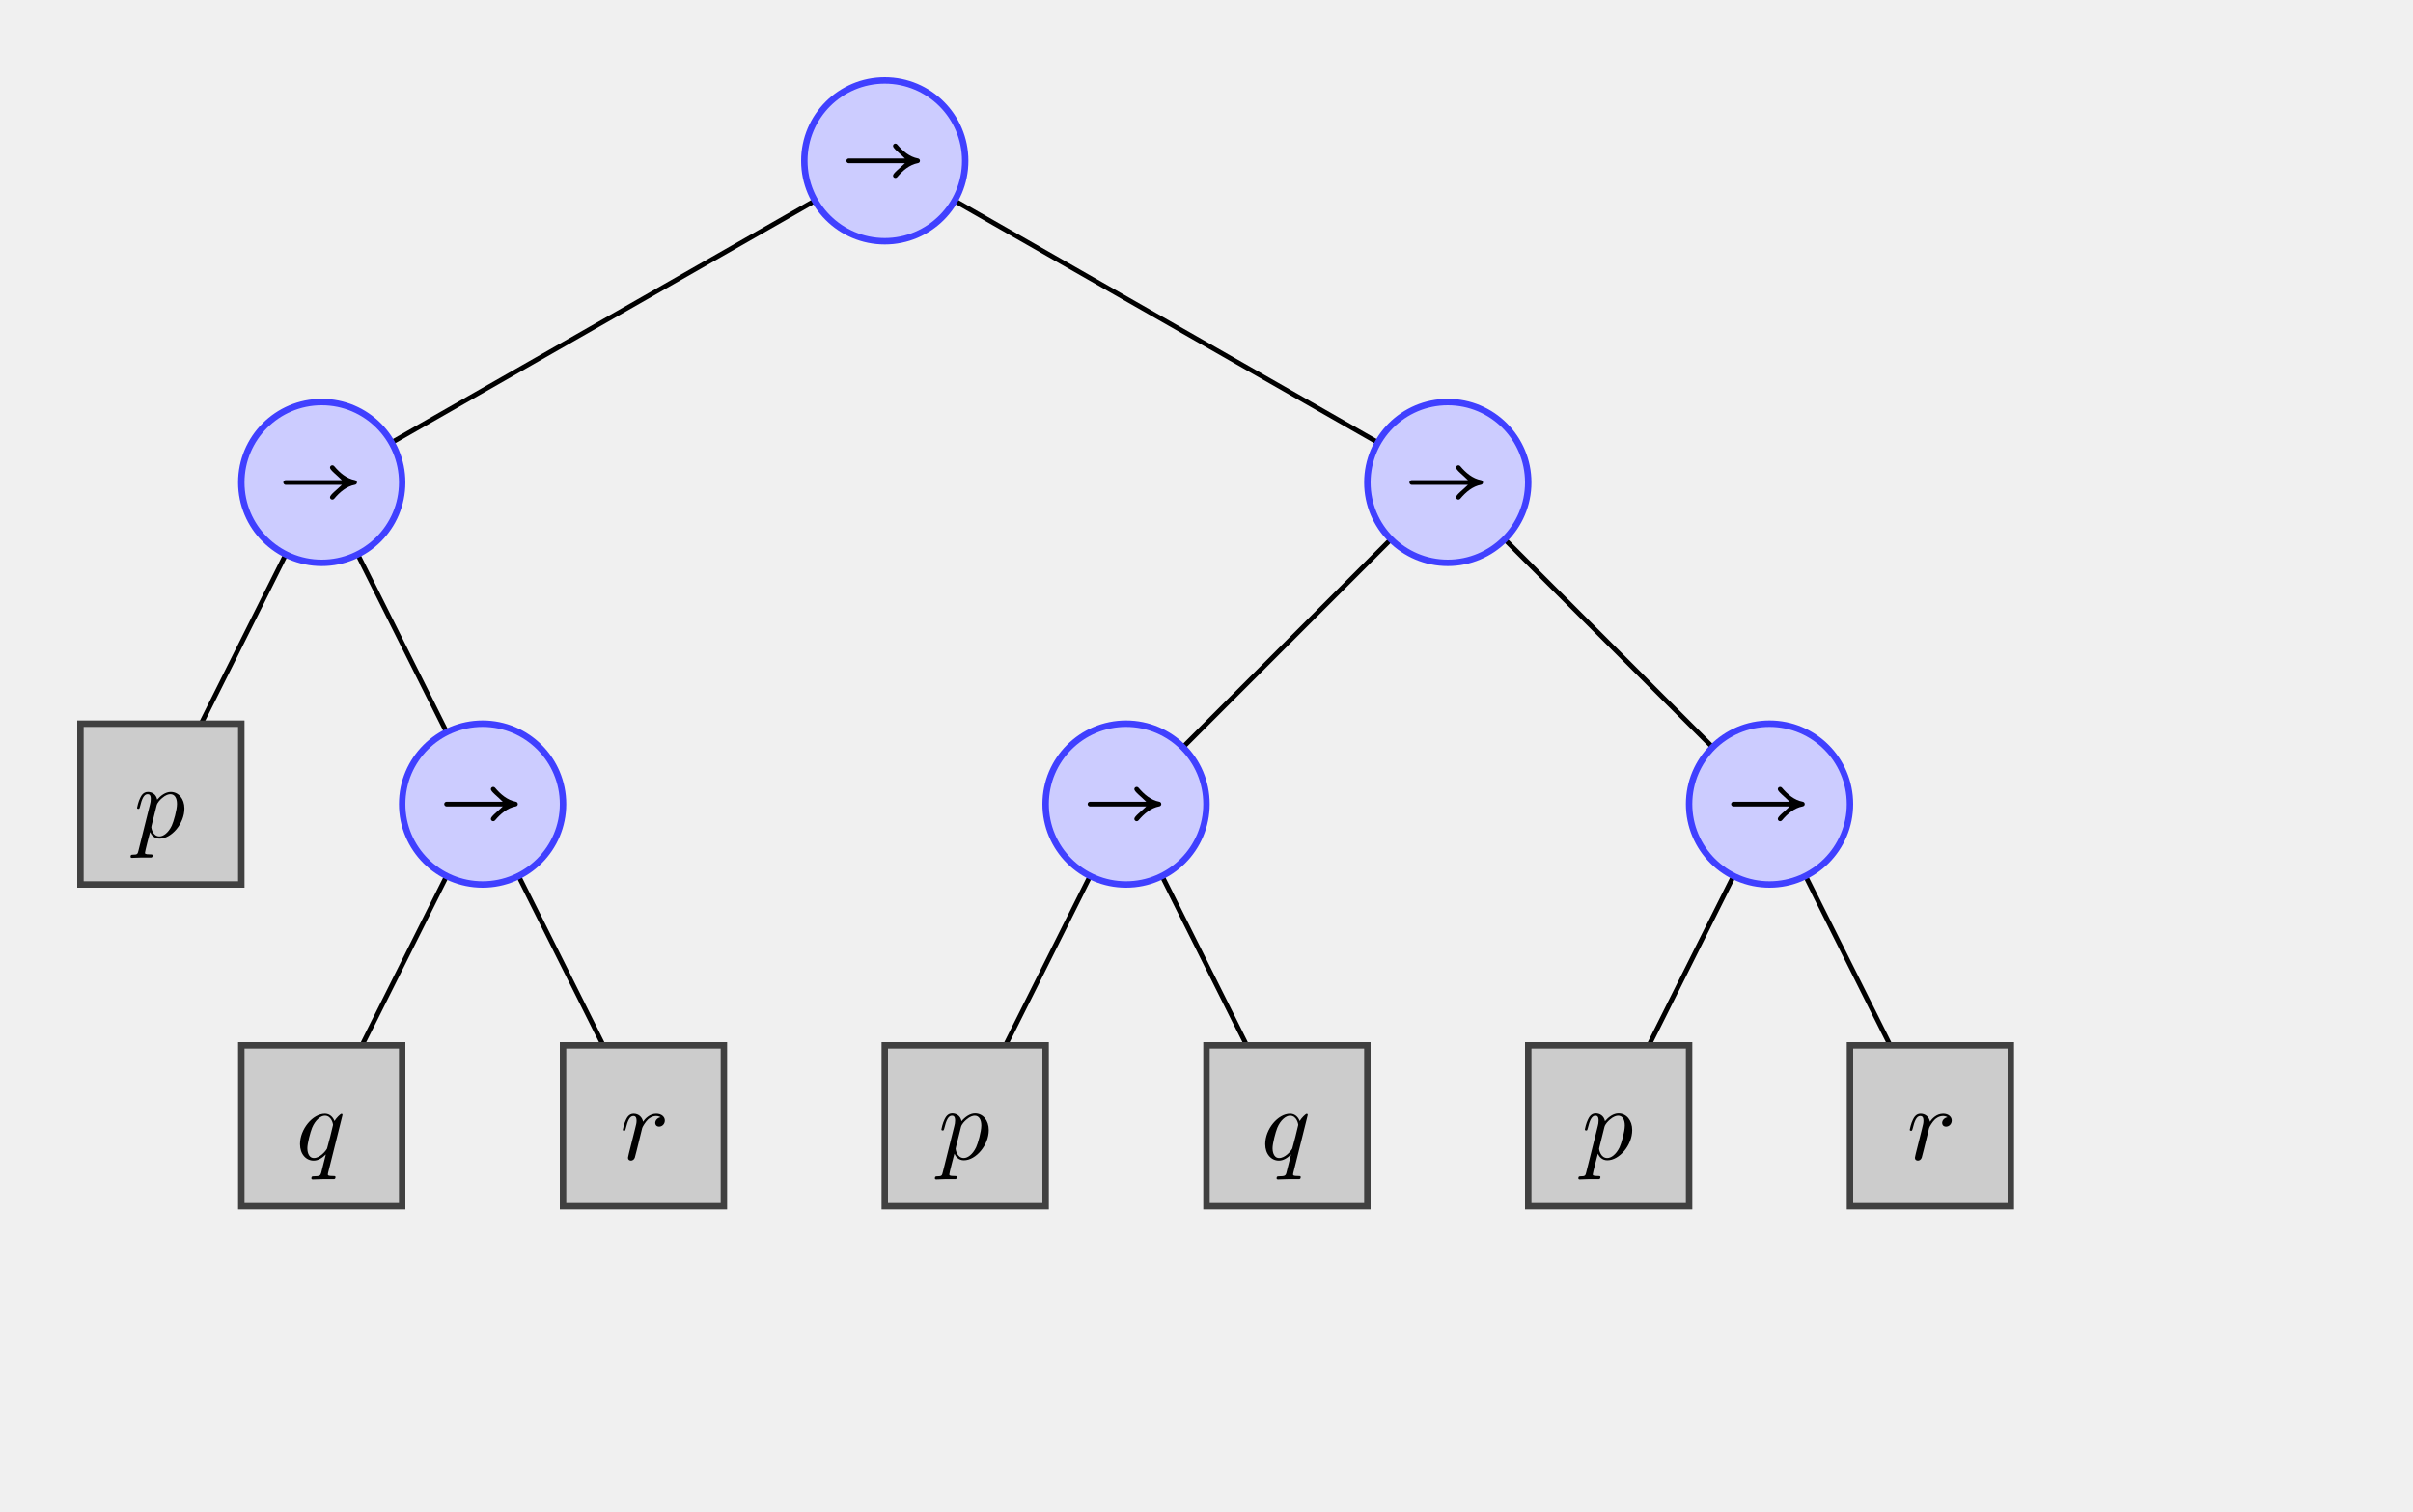
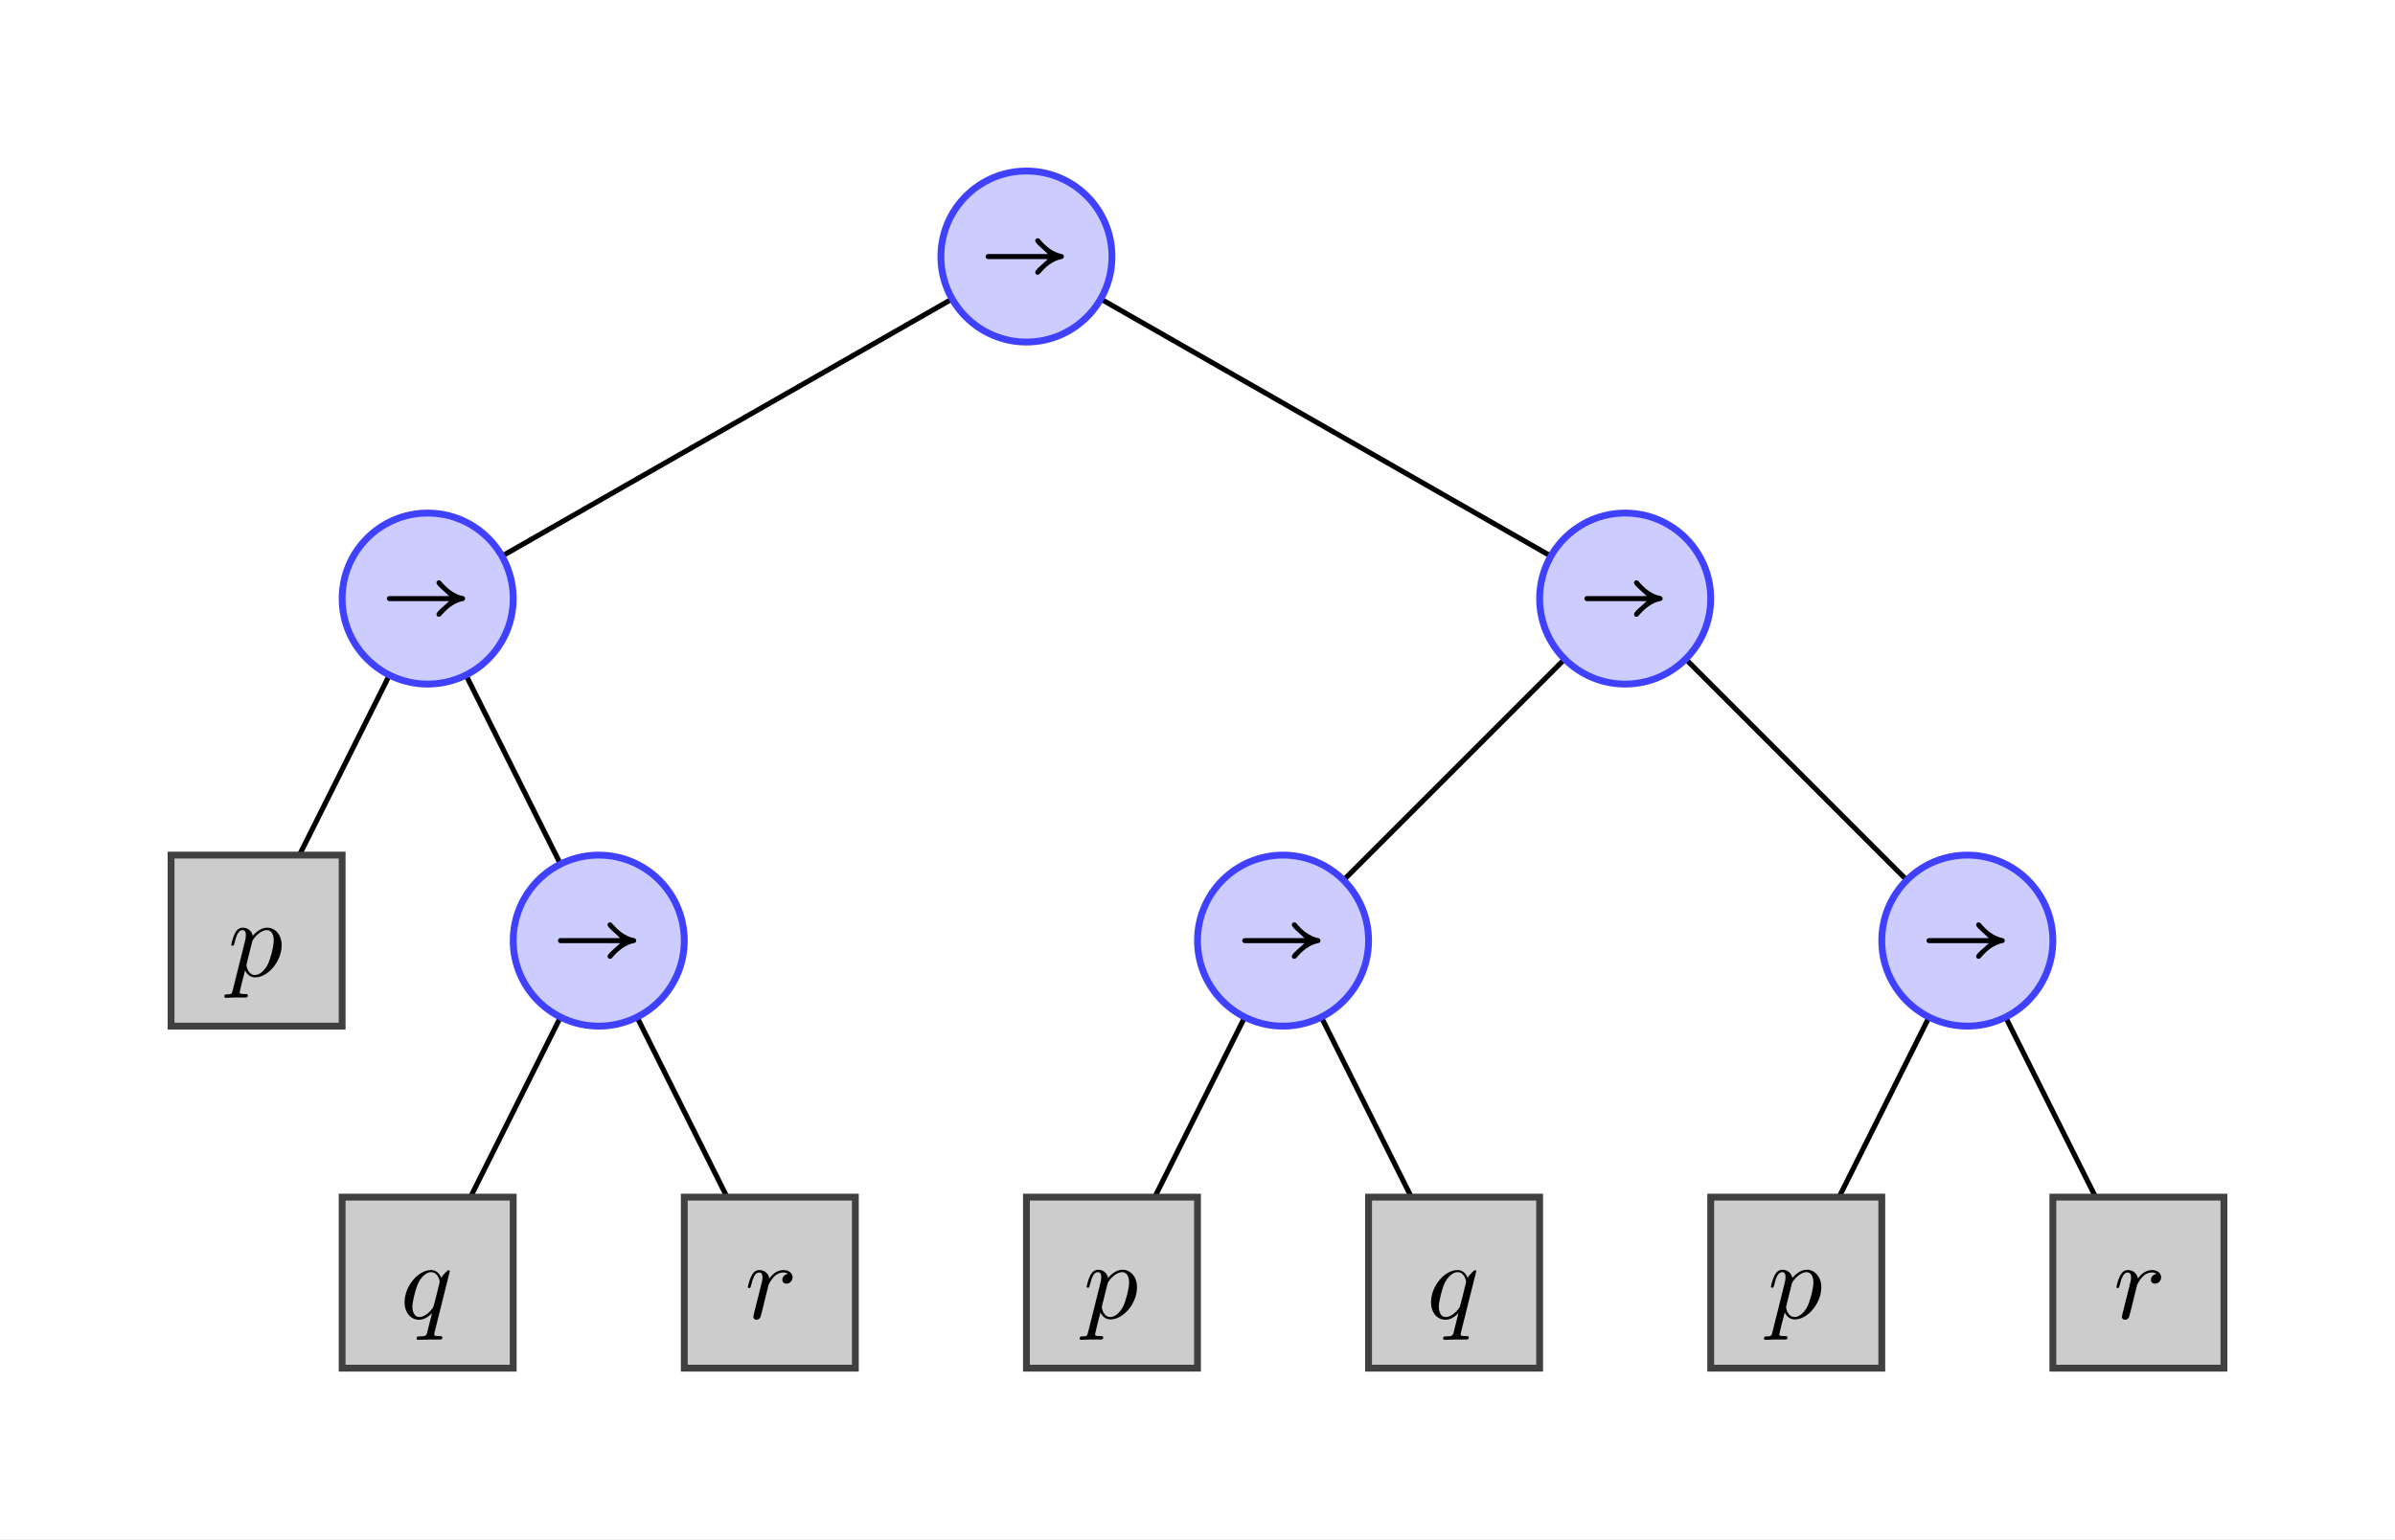
- <svg xmlns="http://www.w3.org/2000/svg" xmlns:xlink="http://www.w3.org/1999/xlink" version="1.1" height="500px" viewBox="0 0 75 47">
-   <line style="fill:none; stroke:#000000; stroke-width:0.15" x1="27.5" y1="5" x2="10" y2="15" />
-   <line style="fill:none; stroke:#000000; stroke-width:0.15" x1="27.5" y1="5" x2="45" y2="15" />
-   <line style="fill:none; stroke:#000000; stroke-width:0.15" x1="10" y1="15" x2="5" y2="25" />
-   <line style="fill:none; stroke:#000000; stroke-width:0.15" x1="10" y1="15" x2="15" y2="25" />
-   <line style="fill:none; stroke:#000000; stroke-width:0.15" x1="45" y1="15" x2="35" y2="25" />
-   <line style="fill:none; stroke:#000000; stroke-width:0.15" x1="45" y1="15" x2="55" y2="25" />
-   <line style="fill:none; stroke:#000000; stroke-width:0.15" x1="15" y1="25" x2="10" y2="35" />
-   <line style="fill:none; stroke:#000000; stroke-width:0.15" x1="15" y1="25" x2="20" y2="35" />
-   <line style="fill:none; stroke:#000000; stroke-width:0.15" x1="35" y1="25" x2="30" y2="35" />
-   <line style="fill:none; stroke:#000000; stroke-width:0.15" x1="35" y1="25" x2="40" y2="35" />
-   <line style="fill:none; stroke:#000000; stroke-width:0.15" x1="55" y1="25" x2="50" y2="35" />
-   <line style="fill:none; stroke:#000000; stroke-width:0.15" x1="55" y1="25" x2="60" y2="35" />
+ <svg xmlns="http://www.w3.org/2000/svg" xmlns:xlink="http://www.w3.org/1999/xlink" version="1.1" width="350px" height="225px" viewBox="-5 -5 70 45">
+   <rect x="-5" y="-5" width="100%" height="100%" fill="#fff" />
+   <line style="fill:none; stroke:#000; stroke-width:0.15" x1="25" y1="2.5" x2="7.5" y2="12.5" />
+   <line style="fill:none; stroke:#000; stroke-width:0.15" x1="25" y1="2.5" x2="42.5" y2="12.5" />
+   <line style="fill:none; stroke:#000; stroke-width:0.15" x1="7.5" y1="12.5" x2="2.5" y2="22.5" />
+   <line style="fill:none; stroke:#000; stroke-width:0.15" x1="7.5" y1="12.5" x2="12.5" y2="22.5" />
+   <line style="fill:none; stroke:#000; stroke-width:0.15" x1="42.5" y1="12.5" x2="32.5" y2="22.5" />
+   <line style="fill:none; stroke:#000; stroke-width:0.15" x1="42.5" y1="12.5" x2="52.5" y2="22.5" />
+   <line style="fill:none; stroke:#000; stroke-width:0.15" x1="12.5" y1="22.5" x2="7.5" y2="32.5" />
+   <line style="fill:none; stroke:#000; stroke-width:0.15" x1="12.5" y1="22.5" x2="17.5" y2="32.5" />
+   <line style="fill:none; stroke:#000; stroke-width:0.15" x1="32.5" y1="22.5" x2="27.5" y2="32.5" />
+   <line style="fill:none; stroke:#000; stroke-width:0.15" x1="32.5" y1="22.5" x2="37.5" y2="32.5" />
+   <line style="fill:none; stroke:#000; stroke-width:0.15" x1="52.5" y1="22.5" x2="47.5" y2="32.5" />
+   <line style="fill:none; stroke:#000; stroke-width:0.15" x1="52.5" y1="22.5" x2="57.5" y2="32.5" />
  <defs id="vertexLibrary">
-     <circle id="vertexCircle" style="fill:#ccccff; stroke:#4040ff; stroke-width:0.2" cx="0" cy="0" r="2.5" />
-     <rect id="vertexSquare" style="fill:#cccccc; stroke:#404040; stroke-width:0.2" x="-2.5" y="-2.5" width="5" height="5" />
+     <circle id="vertexCircle" style="fill:#ccf; stroke:#4040ff; stroke-width:0.2" cx="0" cy="0" r="2.5" />
+     <rect id="vertexSquare" style="fill:#ccc; stroke:#404040; stroke-width:0.2" x="-2.5" y="-2.5" width="5" height="5" />
    <g id="imply">
      <use xlink:href="#vertexCircle" />
-       <g transform="scale(0.21) translate(-9,-9)">
+       <g fill="#000" transform="scale(0.21) translate(-9,-9)">
        <svg style="display:block" width="17" height="18" viewBox="0 0 17 18">
-           <g fill="#000000">
-             <use transform="matrix(10,0,0,10,2.4,12.9)" xlink:href="#imply_ref1" />
-           </g>
-           <defs>
-             <path id="imply_ref1" transform="scale(0.001,-0.001)" d="M817.4,136 c-18.4,0 -35.2,13.7 -35.2,35.1 0,36.7 105.4,113.1 175.7,183.3 l-831.1,0 c-18.3,0 -35.1,16.9 -35.1,35.2 0,19.8 16.8,35.1 35.1,35.1 l831.1,0 C884.6,499.6 782.2,574.4 782.2,609.6 c0,21.4 16.8,35.1 35.2,35.1 10.7,0 19.8,-4.6 27.5,-13.7 80.9,-96.3 181.8,-183.4 307,-206.3 16.9,-3 29.1,-16.8 29.1,-35.1 0,-16.8 -12.2,-30.6 -29.1,-33.6 C1026.7,333.1 925.8,246 844.9,149.7 837.2,140.6 828.1,136 817.4,136 z" />
-           </defs>
+           <path d="M10.574 11.54a.345.345 0 0 1-.352-.351c0-.367 1.054-1.131 1.757-1.833H3.668a.367.367 0 0 1-.351-.352c0-.198.168-.351.351-.351h8.311c-.733-.749-1.757-1.497-1.757-1.849 0-.214.168-.351.352-.351a.35.35 0 0 1 .275.137c.809.963 1.818 1.834 3.07 2.063.169.03.291.168.291.351a.343.343 0 0 1-.291.336c-1.252.229-2.261 1.1-3.07 2.063a.35.35 0 0 1-.275.137z" />
        </svg>
      </g>
    </g>
-     <g id="var_p">
+     <g id="var_p" fill="#000">
      <g transform="scale(0.21) translate(0,-8) matrix(10,0,0,10,0,13)">
        <path transform="scale(0.001,-0.001)" d="M378.9,21.4 c56.5,0 129.9,50.4 181.8,157.4 27.5,58 77.9,233.7 77.9,323.8 0,90.2 -36.7,143.7 -97.8,143.7 -25.9,0 -70.2,-10.7 -123.7,-58.1 C389.6,565.3 348.3,522.5 337.6,481.3 L262.8,181.8 c-4.6,-18.3 -4.6,-21.4 -4.6,-24.4 0,-9.2 19.9,-136 120.7,-136 z M-28.9,-296.3 c-12.3,0 -19.9,6.1 -19.9,18.3 0,29.1 16.8,29.1 35.1,29.1 67.2,0 70.2,10.7 82.5,62.6 L239.9,498.1 c6.1,25.9 10.7,42.7 10.7,77.9 0,58 -21.4,70.3 -47.4,70.3 -55,0 -85.6,-73.4 -111.5,-181.9 C82.5,430.8 81,429.3 65.7,429.3 c-3.1,0 -18.3,0 -18.3,15.3 0,4.6 19.8,96.2 47.3,148.2 13.8,27.5 42.8,87.1 113.1,87.1 56.5,0 122.2,-32.1 137.5,-114.6 C395.7,624.9 469,679.9 545.4,679.9 661.5,679.9 748.6,579 748.6,435.4 c0,-224.6 -191,-447.5 -368.2,-447.5 -77.9,0 -120.7,53.4 -140.5,97.7 C229.2,47.4 165,-201.6 165,-219.9 c0,-13.8 0,-24.4 76.4,-24.4 21.4,0 36.7,0 36.7,-16.9 0,-30.5 -19.9,-30.5 -27.5,-30.5 l-151.3,0 c-42.8,0 -87.1,-4.6 -128.2,-4.6 z" />
      </g>
    </g>
-     <g id="var_q">
+     <g id="var_q" fill="#000">
      <g transform="scale(0.21) translate(0,-8) matrix(10,0,0,10,0,13)">
        <path transform="scale(0.001,-0.001)" d="M267.4,21.4 c85.5,0 171.1,97.8 194,140.5 C466,168.1 550,502.6 550,511.8 c0,10.7 -21.4,134.5 -120.7,134.5 C366.7,646.3 287.2,582.1 239.9,469 213.9,404.9 169.6,238.3 169.6,165 c0,-26 6.1,-143.6 97.8,-143.6 z M249,-296.3 c-19.8,0 -19.8,15.3 -19.8,16.8 0,30.6 15.2,30.6 35.1,30.6 85.6,1.5 97.8,7.6 110,50.4 4.6,13.7 55,219.9 68.8,273.4 -55,-55 -114.6,-91.6 -180.3,-91.6 C151.3,-16.7 61.1,77.9 61.1,227.6 c0,221.6 187.9,447.7 368.2,447.7 48.9,0 108.5,-24.5 142.1,-107 26,44.3 87.1,105.5 103.9,105.5 10.7,0 15.3,-9.2 15.3,-15.3 L479.7,-186.3 c-3,-13.7 -6.1,-22.9 -6.1,-33.6 0,-13.8 0,-24.4 73.3,-24.4 24.5,0 39.8,0 39.8,-16.9 0,-30.5 -19.9,-30.5 -27.5,-30.5 l-157.4,0 c-50.4,0 -103.9,-4.6 -152.8,-4.6 z" />
      </g>
    </g>
-     <g id="var_r">
+     <g id="var_r" fill="#000">
      <g transform="scale(0.21) translate(0,-8) matrix(10,0,0,10,0,13)">
        <path transform="scale(0.001,-0.001)" d="M165,-16.7 c-22.9,0 -44.3,13.7 -44.3,41.1 0,7.7 9.2,42.8 13.7,65.7 l88.7,353 c19.8,79.4 24.4,96.2 24.4,128.3 0,58 -21.4,70.3 -47.4,70.3 -55,0 -85.5,-73.4 -111.5,-181.8 C79.4,426.3 77.9,424.7 62.6,424.7 c-3,0 -18.3,0 -18.3,15.3 0,4.6 19.9,96.3 47.4,148.2 13.7,27.5 42.7,87.1 113,87.1 71.8,0 126.8,-48.9 139.1,-117.7 29,42.8 96.2,117.7 195.5,117.7 77.9,0 126.8,-45.9 126.8,-99.3 0,-55 -42.8,-90.2 -84,-90.2 -41.3,0 -58.1,29.1 -58.1,53.5 0,39.7 33.6,76.4 79.5,84 -1.6,0 -24.5,18.4 -64.2,18.4 -65.7,0 -110,-39.8 -122.2,-50.4 C380.4,557.6 337.6,485.8 331.5,466 322.4,424.7 294.9,317.8 282.6,267.4 276.5,239.9 224.6,32.1 221.5,26 210.8,-4.5 183.3,-16.7 165,-16.7 z" />
      </g>
    </g>
  </defs>
-   <use transform="translate(27.5,5)" xlink:href="#imply" />
-   <use transform="translate(10,15)" xlink:href="#imply" />
-   <use transform="translate(45,15)" xlink:href="#imply" />
-   <use transform="translate(5,25)" xlink:href="#vertexSquare" />
-   <use transform="translate(4.16,25)" xlink:href="#var_p" />
-   <use transform="translate(15,25)" xlink:href="#imply" />
-   <use transform="translate(35,25)" xlink:href="#imply" />
-   <use transform="translate(55,25)" xlink:href="#imply" />
-   <use transform="translate(10,35)" xlink:href="#vertexSquare" />
-   <use transform="translate(9.19675,35)" xlink:href="#var_q" />
-   <use transform="translate(20,35)" xlink:href="#vertexSquare" />
-   <use transform="translate(19.265,35)" xlink:href="#var_r" />
-   <use transform="translate(30,35)" xlink:href="#vertexSquare" />
-   <use transform="translate(29.16,35)" xlink:href="#var_p" />
-   <use transform="translate(40,35)" xlink:href="#vertexSquare" />
-   <use transform="translate(39.1968,35)" xlink:href="#var_q" />
-   <use transform="translate(50,35)" xlink:href="#vertexSquare" />
-   <use transform="translate(49.16,35)" xlink:href="#var_p" />
-   <use transform="translate(60,35)" xlink:href="#vertexSquare" />
-   <use transform="translate(59.265,35)" xlink:href="#var_r" />
+   <use transform="translate(25,2.5)" xlink:href="#imply" />
+   <use transform="translate(7.5,12.5)" xlink:href="#imply" />
+   <use transform="translate(42.5,12.5)" xlink:href="#imply" />
+   <use transform="translate(2.5,22.5)" xlink:href="#vertexSquare" />
+   <use transform="translate(1.66,22.5)" xlink:href="#var_p" />
+   <use transform="translate(12.5,22.5)" xlink:href="#imply" />
+   <use transform="translate(32.5,22.5)" xlink:href="#imply" />
+   <use transform="translate(52.5,22.5)" xlink:href="#imply" />
+   <use transform="translate(7.5,32.5)" xlink:href="#vertexSquare" />
+   <use transform="translate(6.69675,32.5)" xlink:href="#var_q" />
+   <use transform="translate(17.5,32.5)" xlink:href="#vertexSquare" />
+   <use transform="translate(16.765,32.5)" xlink:href="#var_r" />
+   <use transform="translate(27.5,32.5)" xlink:href="#vertexSquare" />
+   <use transform="translate(26.66,32.5)" xlink:href="#var_p" />
+   <use transform="translate(37.5,32.5)" xlink:href="#vertexSquare" />
+   <use transform="translate(36.69675,32.5)" xlink:href="#var_q" />
+   <use transform="translate(47.5,32.5)" xlink:href="#vertexSquare" />
+   <use transform="translate(46.66,32.5)" xlink:href="#var_p" />
+   <use transform="translate(57.5,32.5)" xlink:href="#vertexSquare" />
+   <use transform="translate(56.765,32.5)" xlink:href="#var_r" />
</svg>
